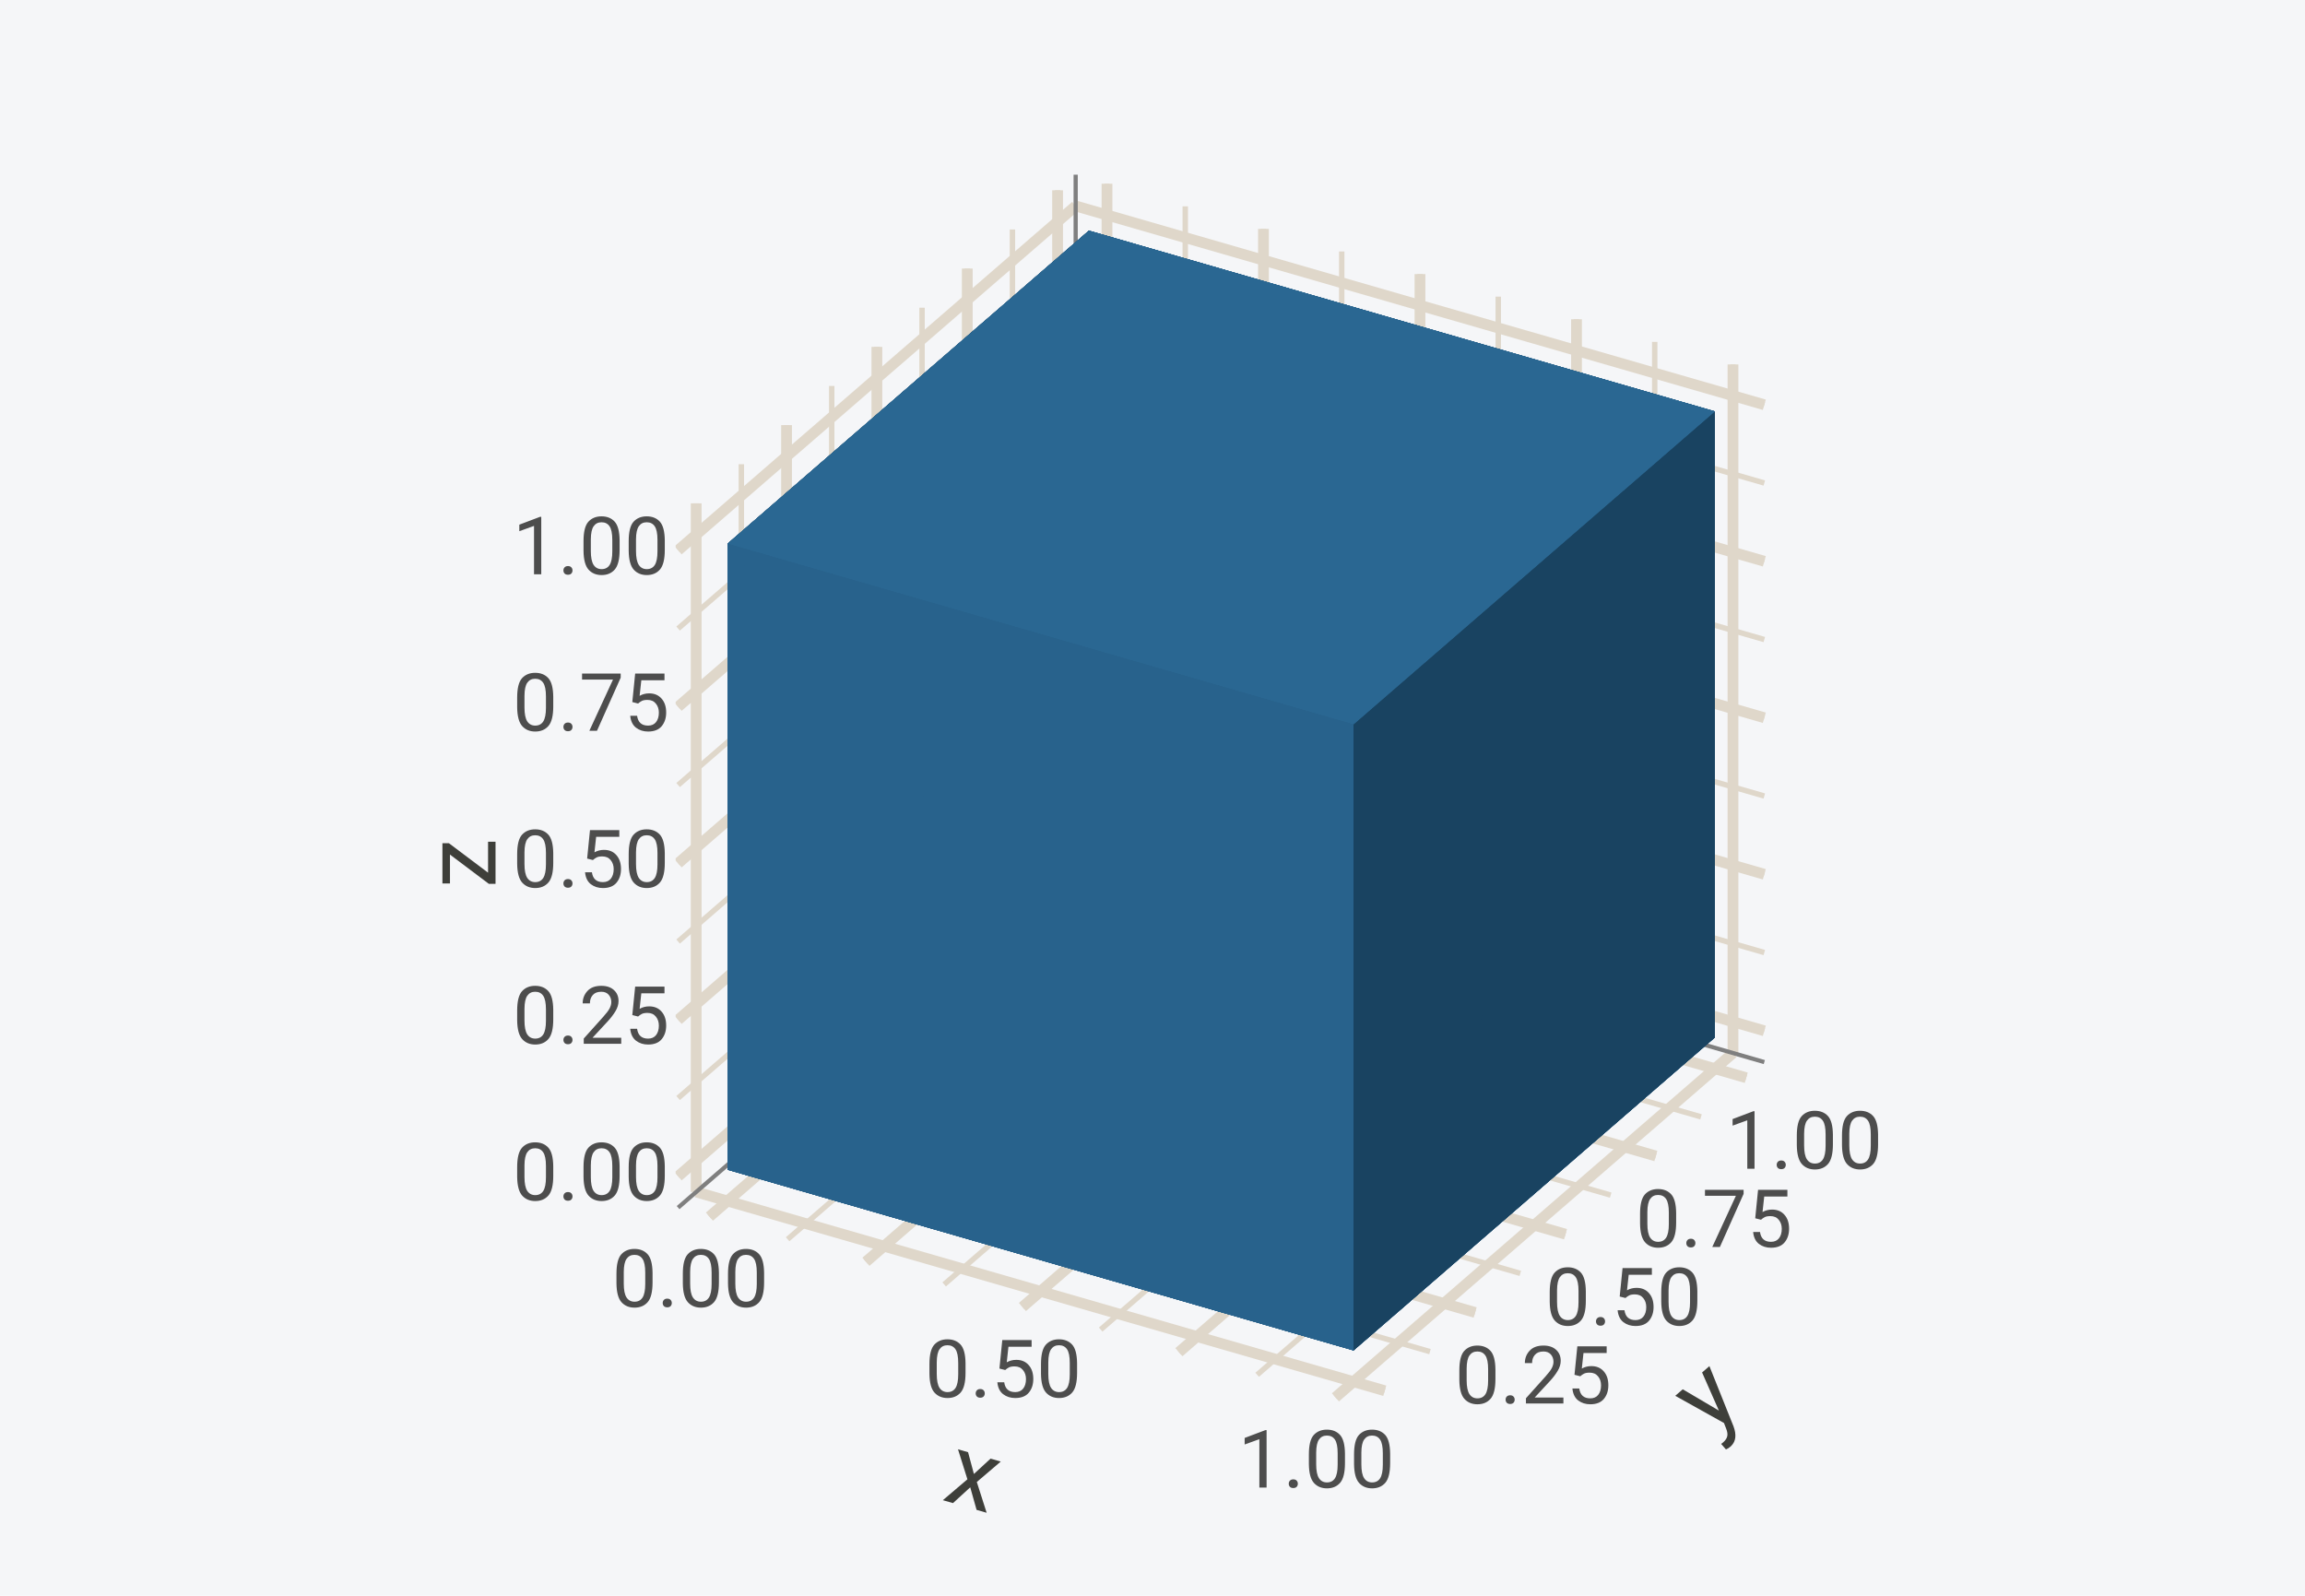
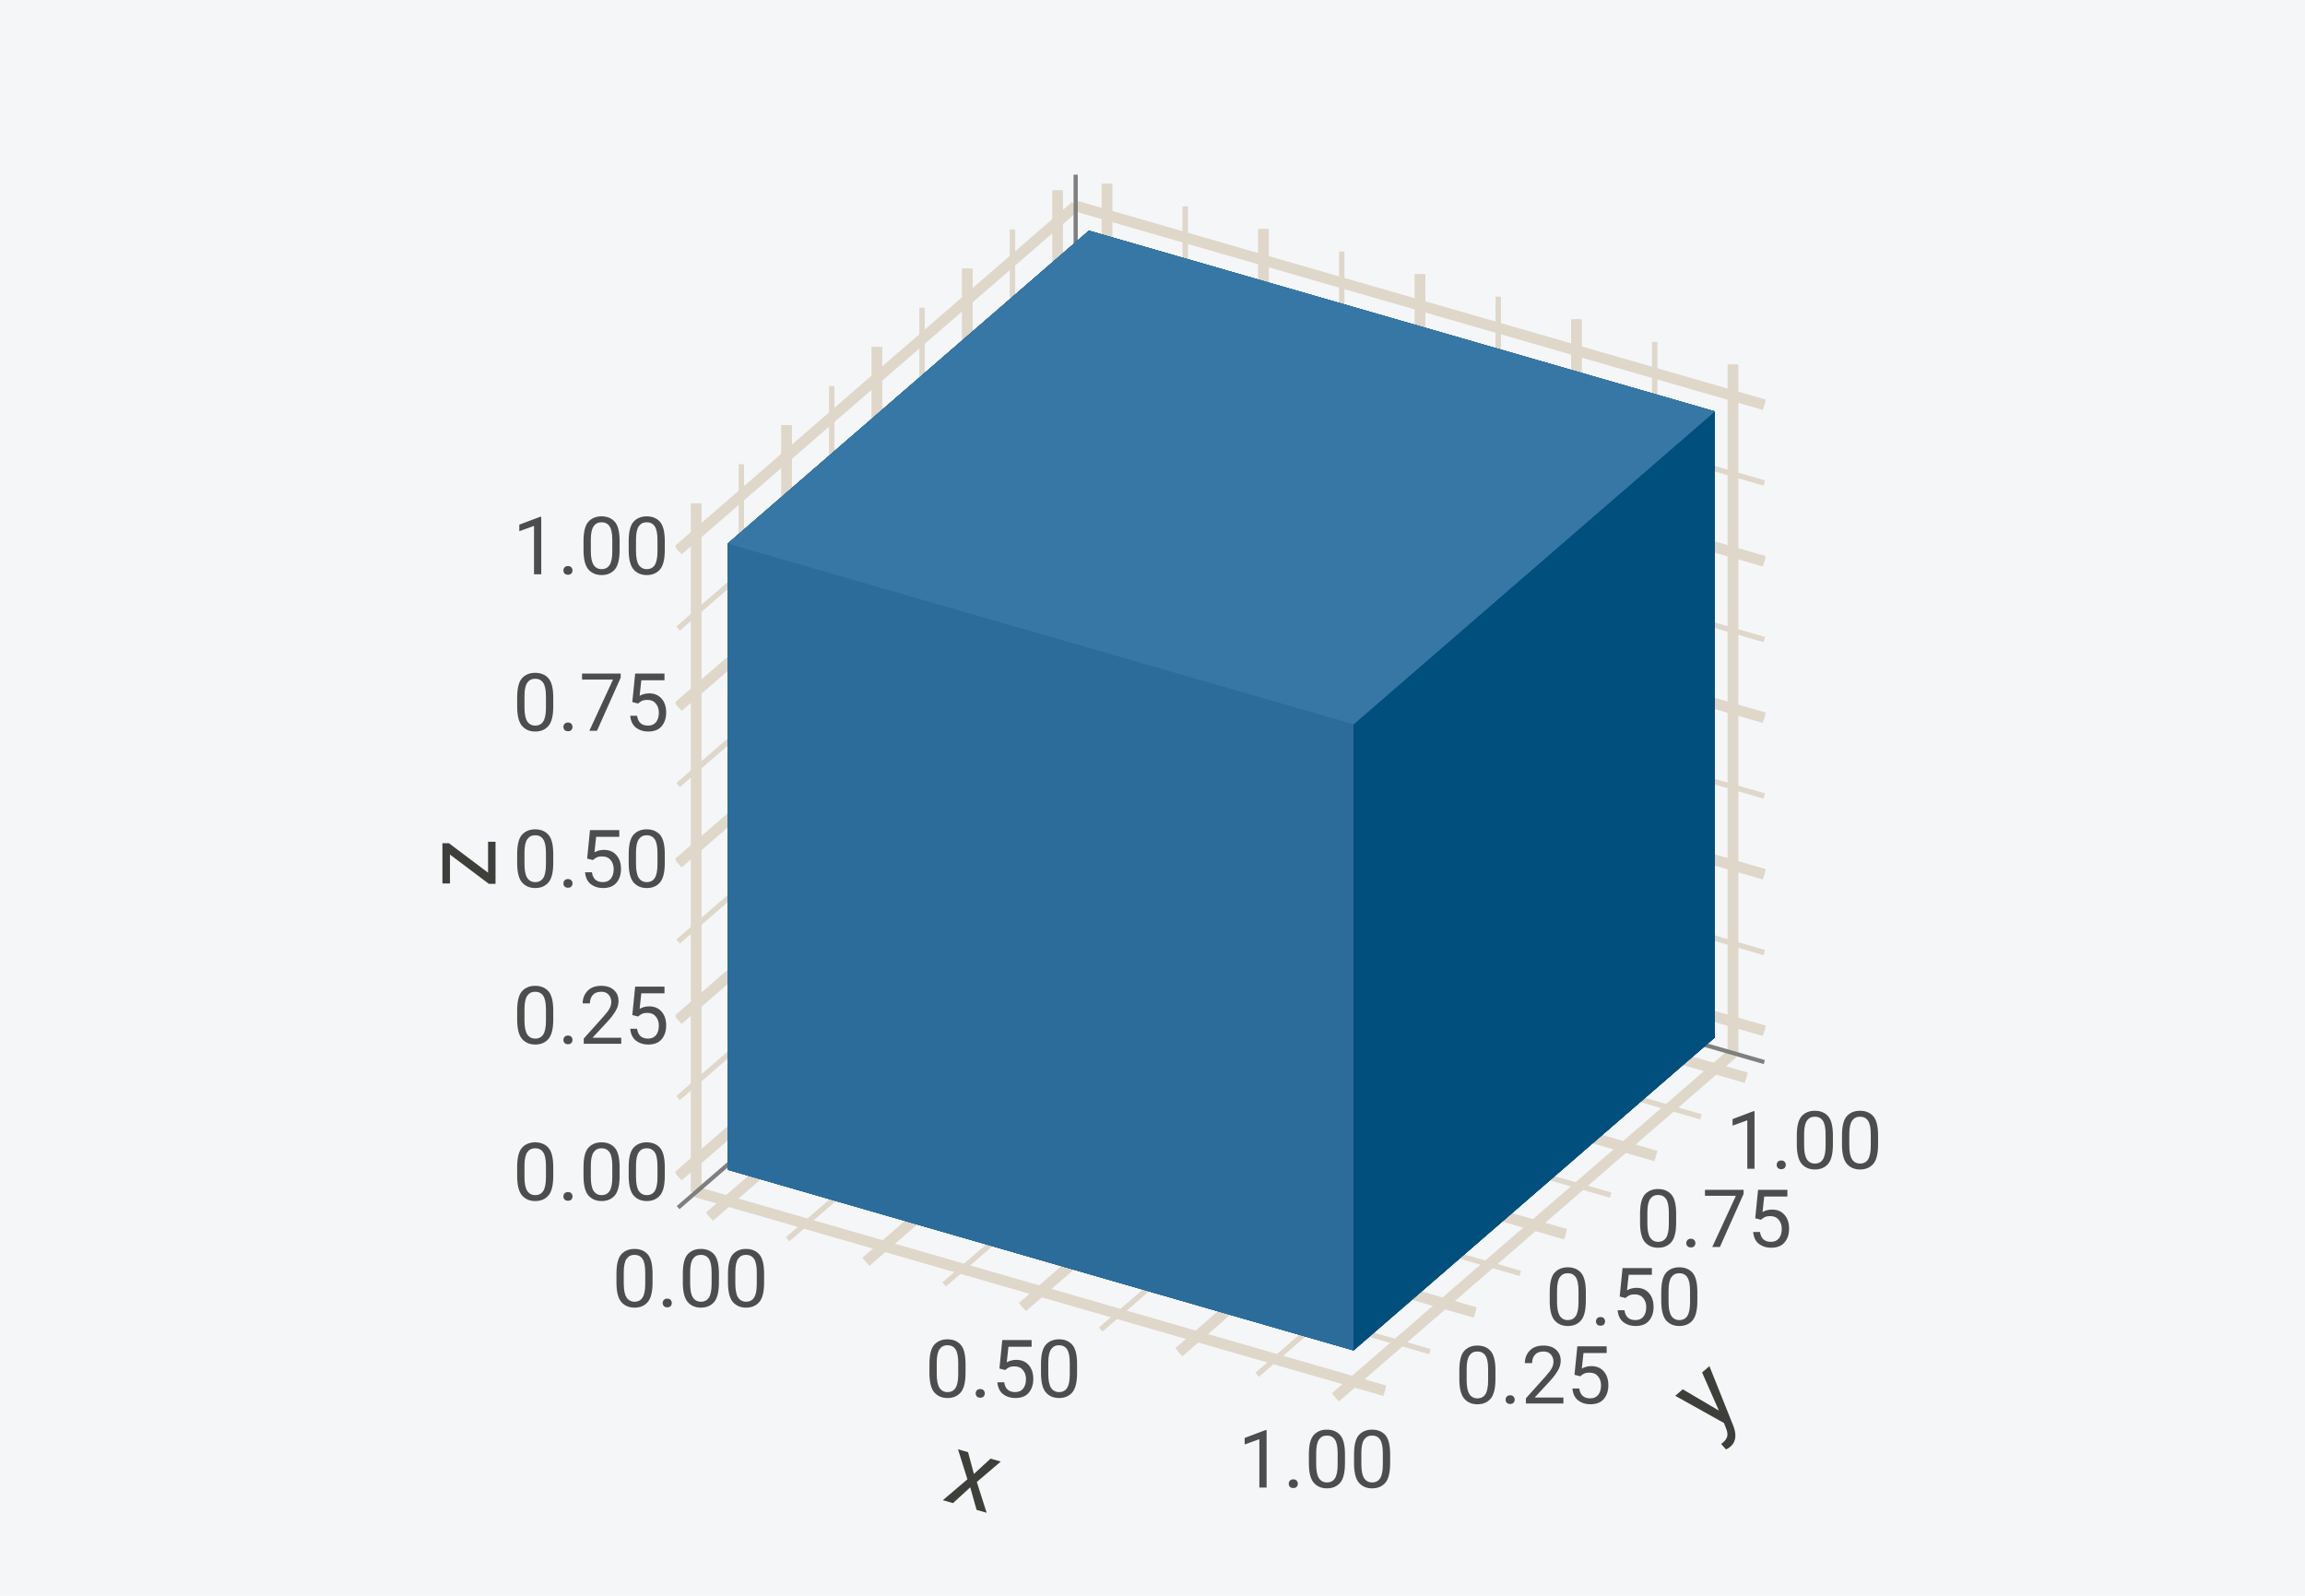
<svg xmlns="http://www.w3.org/2000/svg" width="468.00pt" height="324.00pt" viewBox="0 0 468.00 324.00">
  <g class="svglite">
    <defs>
      <style type="text/css">
    /* theme-aware-processed */
    .svglite line, .svglite polyline, .svglite polygon, .svglite path, .svglite circle {
      fill: none;
      stroke: #3E3F3A;
      stroke-linecap: round;
      stroke-linejoin: round;
      stroke-miterlimit: 10.00;
    }
    .svglite &gt; g &gt; rect {
      fill: none;
      stroke: #3E3F3A;
      stroke-linecap: round;
      stroke-linejoin: round;
      stroke-miterlimit: 10.00;
    }
    .svglite text {
      white-space: pre;
      fill: #3E3F3A;
    }
    .svglite g.glyphgroup path {
      fill: inherit;
      stroke: none;
    }
  </style>
    </defs>
    <rect class="svg-bg" width="100%" height="100%" style="stroke: none; fill: #F5F6F8;" />
    <defs>
      <clipPath id="cpMC4wMHw0NjguMDB8MC4wMHwzMjQuMDA=">
        <rect x="0.00" y="0.00" width="468.00" height="324.00" />
      </clipPath>
    </defs>
    <g clip-path="url(#cpMC4wMHw0NjguMDB8MC4wMHwzMjQuMDA=)">
</g>
    <defs>
      <clipPath id="cpNzIuMDB8Mzk2LjAwfDAuMDB8MzI0LjAw">
        <rect x="72.00" y="0.00" width="324.00" height="324.00" />
      </clipPath>
    </defs>
    <g clip-path="url(#cpNzIuMDB8Mzk2LjAwfDAuMDB8MzI0LjAw)">
      <rect x="72.00" y="0.00" width="324.00" height="324.00" style="stroke-width: 1.65; stroke: none;" />
    </g>
    <g clip-path="url(#cpMC4wMHw0NjguMDB8MC4wMHwzMjQuMDA=)">
      <rect x="80.47" y="8.47" width="307.06" height="307.06" style="stroke-width: 1.65; stroke: none;" />
    </g>
    <defs>
      <clipPath id="cpMTM3LjE4fDM1OC43MnwxNi40NHwzMDQuNTg=">
        <rect x="137.18" y="16.44" width="221.54" height="288.14" />
      </clipPath>
    </defs>
    <g clip-path="url(#cpMTM3LjE4fDM1OC43MnwxNi40NHwzMDQuNTg=)">
      <polyline points="141.35,242.01 141.35,102.20 " style="stroke-width: 1.10; stroke: #DFD7CA; stroke-linecap: butt;" />
      <polyline points="150.52,234.07 150.52,94.25 " style="stroke-width: 1.10; stroke: #DFD7CA; stroke-linecap: butt;" />
      <polyline points="159.70,226.12 159.70,86.31 " style="stroke-width: 1.10; stroke: #DFD7CA; stroke-linecap: butt;" />
      <polyline points="168.87,218.18 168.87,78.36 " style="stroke-width: 1.10; stroke: #DFD7CA; stroke-linecap: butt;" />
      <polyline points="178.04,210.23 178.04,70.42 " style="stroke-width: 1.10; stroke: #DFD7CA; stroke-linecap: butt;" />
      <polyline points="187.21,202.29 187.21,62.48 " style="stroke-width: 1.10; stroke: #DFD7CA; stroke-linecap: butt;" />
      <polyline points="196.39,194.35 196.39,54.53 " style="stroke-width: 1.10; stroke: #DFD7CA; stroke-linecap: butt;" />
      <polyline points="205.56,186.40 205.56,46.59 " style="stroke-width: 1.10; stroke: #DFD7CA; stroke-linecap: butt;" />
      <polyline points="214.73,178.46 214.73,38.64 " style="stroke-width: 1.10; stroke: #DFD7CA; stroke-linecap: butt;" />
      <polyline points="141.35,242.01 141.35,102.20 " style="stroke-width: 2.19; stroke: #DFD7CA; stroke-linecap: butt;" />
      <polyline points="159.70,226.12 159.70,86.31 " style="stroke-width: 2.19; stroke: #DFD7CA; stroke-linecap: butt;" />
      <polyline points="178.04,210.23 178.04,70.42 " style="stroke-width: 2.19; stroke: #DFD7CA; stroke-linecap: butt;" />
      <polyline points="196.39,194.35 196.39,54.53 " style="stroke-width: 2.19; stroke: #DFD7CA; stroke-linecap: butt;" />
      <polyline points="214.73,178.46 214.73,38.64 " style="stroke-width: 2.19; stroke: #DFD7CA; stroke-linecap: butt;" />
      <polyline points="137.68,238.83 218.40,168.93 " style="stroke-width: 1.10; stroke: #DFD7CA; stroke-linecap: butt;" />
      <polyline points="137.68,222.94 218.40,153.04 " style="stroke-width: 1.10; stroke: #DFD7CA; stroke-linecap: butt;" />
      <polyline points="137.68,207.06 218.40,137.15 " style="stroke-width: 1.10; stroke: #DFD7CA; stroke-linecap: butt;" />
      <polyline points="137.68,191.17 218.40,121.26 " style="stroke-width: 1.10; stroke: #DFD7CA; stroke-linecap: butt;" />
      <polyline points="137.68,175.28 218.40,105.37 " style="stroke-width: 1.10; stroke: #DFD7CA; stroke-linecap: butt;" />
      <polyline points="137.68,159.39 218.40,89.49 " style="stroke-width: 1.10; stroke: #DFD7CA; stroke-linecap: butt;" />
      <polyline points="137.68,143.50 218.40,73.60 " style="stroke-width: 1.10; stroke: #DFD7CA; stroke-linecap: butt;" />
      <polyline points="137.68,127.62 218.40,57.71 " style="stroke-width: 1.10; stroke: #DFD7CA; stroke-linecap: butt;" />
      <polyline points="137.68,111.73 218.40,41.82 " style="stroke-width: 1.10; stroke: #DFD7CA; stroke-linecap: butt;" />
      <polyline points="137.68,238.83 218.40,168.93 " style="stroke-width: 2.19; stroke: #DFD7CA; stroke-linecap: butt;" />
      <polyline points="137.68,207.06 218.40,137.15 " style="stroke-width: 2.19; stroke: #DFD7CA; stroke-linecap: butt;" />
      <polyline points="137.68,175.28 218.40,105.37 " style="stroke-width: 2.19; stroke: #DFD7CA; stroke-linecap: butt;" />
      <polyline points="137.68,143.50 218.40,73.60 " style="stroke-width: 2.19; stroke: #DFD7CA; stroke-linecap: butt;" />
      <polyline points="137.68,111.73 218.40,41.82 " style="stroke-width: 2.19; stroke: #DFD7CA; stroke-linecap: butt;" />
      <polyline points="224.76,177.12 224.76,37.30 " style="stroke-width: 1.10; stroke: #DFD7CA; stroke-linecap: butt;" />
      <polyline points="240.65,181.70 240.65,41.89 " style="stroke-width: 1.10; stroke: #DFD7CA; stroke-linecap: butt;" />
      <polyline points="256.53,186.29 256.53,46.47 " style="stroke-width: 1.10; stroke: #DFD7CA; stroke-linecap: butt;" />
      <polyline points="272.42,190.87 272.42,51.06 " style="stroke-width: 1.10; stroke: #DFD7CA; stroke-linecap: butt;" />
      <polyline points="288.31,195.46 288.31,55.65 " style="stroke-width: 1.10; stroke: #DFD7CA; stroke-linecap: butt;" />
      <polyline points="304.20,200.05 304.20,60.23 " style="stroke-width: 1.10; stroke: #DFD7CA; stroke-linecap: butt;" />
      <polyline points="320.09,204.63 320.09,64.82 " style="stroke-width: 1.10; stroke: #DFD7CA; stroke-linecap: butt;" />
      <polyline points="335.97,209.22 335.97,69.41 " style="stroke-width: 1.10; stroke: #DFD7CA; stroke-linecap: butt;" />
      <polyline points="351.86,213.81 351.86,73.99 " style="stroke-width: 1.10; stroke: #DFD7CA; stroke-linecap: butt;" />
      <polyline points="224.76,177.12 224.76,37.30 " style="stroke-width: 2.19; stroke: #DFD7CA; stroke-linecap: butt;" />
      <polyline points="256.53,186.29 256.53,46.47 " style="stroke-width: 2.19; stroke: #DFD7CA; stroke-linecap: butt;" />
      <polyline points="288.31,195.46 288.31,55.65 " style="stroke-width: 2.19; stroke: #DFD7CA; stroke-linecap: butt;" />
      <polyline points="320.09,204.63 320.09,64.82 " style="stroke-width: 2.19; stroke: #DFD7CA; stroke-linecap: butt;" />
      <polyline points="351.86,213.81 351.86,73.99 " style="stroke-width: 2.19; stroke: #DFD7CA; stroke-linecap: butt;" />
      <polyline points="218.40,168.93 358.22,209.29 " style="stroke-width: 1.10; stroke: #DFD7CA; stroke-linecap: butt;" />
      <polyline points="218.40,153.04 358.22,193.40 " style="stroke-width: 1.10; stroke: #DFD7CA; stroke-linecap: butt;" />
      <polyline points="218.40,137.15 358.22,177.51 " style="stroke-width: 1.10; stroke: #DFD7CA; stroke-linecap: butt;" />
      <polyline points="218.40,121.26 358.22,161.62 " style="stroke-width: 1.10; stroke: #DFD7CA; stroke-linecap: butt;" />
      <polyline points="218.40,105.37 358.22,145.73 " style="stroke-width: 1.10; stroke: #DFD7CA; stroke-linecap: butt;" />
      <polyline points="218.40,89.49 358.22,129.85 " style="stroke-width: 1.10; stroke: #DFD7CA; stroke-linecap: butt;" />
      <polyline points="218.40,73.60 358.22,113.96 " style="stroke-width: 1.10; stroke: #DFD7CA; stroke-linecap: butt;" />
      <polyline points="218.40,57.71 358.22,98.07 " style="stroke-width: 1.10; stroke: #DFD7CA; stroke-linecap: butt;" />
      <polyline points="218.40,41.82 358.22,82.18 " style="stroke-width: 1.10; stroke: #DFD7CA; stroke-linecap: butt;" />
      <polyline points="218.40,168.93 358.22,209.29 " style="stroke-width: 2.19; stroke: #DFD7CA; stroke-linecap: butt;" />
      <polyline points="218.40,137.15 358.22,177.51 " style="stroke-width: 2.19; stroke: #DFD7CA; stroke-linecap: butt;" />
      <polyline points="218.40,105.37 358.22,145.73 " style="stroke-width: 2.19; stroke: #DFD7CA; stroke-linecap: butt;" />
      <polyline points="218.40,73.60 358.22,113.96 " style="stroke-width: 2.19; stroke: #DFD7CA; stroke-linecap: butt;" />
      <polyline points="218.40,41.82 358.22,82.18 " style="stroke-width: 2.19; stroke: #DFD7CA; stroke-linecap: butt;" />
      <polyline points="144.04,247.02 224.76,177.12 " style="stroke-width: 1.10; stroke: #DFD7CA; stroke-linecap: butt;" />
      <polyline points="159.92,251.61 240.65,181.70 " style="stroke-width: 1.10; stroke: #DFD7CA; stroke-linecap: butt;" />
      <polyline points="175.81,256.19 256.53,186.29 " style="stroke-width: 1.10; stroke: #DFD7CA; stroke-linecap: butt;" />
      <polyline points="191.70,260.78 272.42,190.87 " style="stroke-width: 1.10; stroke: #DFD7CA; stroke-linecap: butt;" />
      <polyline points="207.59,265.37 288.31,195.46 " style="stroke-width: 1.10; stroke: #DFD7CA; stroke-linecap: butt;" />
      <polyline points="223.48,269.95 304.20,200.05 " style="stroke-width: 1.10; stroke: #DFD7CA; stroke-linecap: butt;" />
      <polyline points="239.36,274.54 320.09,204.63 " style="stroke-width: 1.10; stroke: #DFD7CA; stroke-linecap: butt;" />
      <polyline points="255.25,279.13 335.97,209.22 " style="stroke-width: 1.10; stroke: #DFD7CA; stroke-linecap: butt;" />
      <polyline points="271.14,283.71 351.86,213.81 " style="stroke-width: 1.10; stroke: #DFD7CA; stroke-linecap: butt;" />
      <polyline points="144.04,247.02 224.76,177.12 " style="stroke-width: 2.19; stroke: #DFD7CA; stroke-linecap: butt;" />
      <polyline points="175.81,256.19 256.53,186.29 " style="stroke-width: 2.19; stroke: #DFD7CA; stroke-linecap: butt;" />
      <polyline points="207.59,265.37 288.31,195.46 " style="stroke-width: 2.19; stroke: #DFD7CA; stroke-linecap: butt;" />
      <polyline points="239.36,274.54 320.09,204.63 " style="stroke-width: 2.19; stroke: #DFD7CA; stroke-linecap: butt;" />
      <polyline points="271.14,283.71 351.86,213.81 " style="stroke-width: 2.19; stroke: #DFD7CA; stroke-linecap: butt;" />
      <polyline points="141.35,242.01 281.16,282.37 " style="stroke-width: 1.10; stroke: #DFD7CA; stroke-linecap: butt;" />
      <polyline points="150.52,234.07 290.34,274.43 " style="stroke-width: 1.10; stroke: #DFD7CA; stroke-linecap: butt;" />
      <polyline points="159.70,226.12 299.51,266.48 " style="stroke-width: 1.10; stroke: #DFD7CA; stroke-linecap: butt;" />
      <polyline points="168.87,218.18 308.68,258.54 " style="stroke-width: 1.10; stroke: #DFD7CA; stroke-linecap: butt;" />
      <polyline points="178.04,210.23 317.86,250.59 " style="stroke-width: 1.10; stroke: #DFD7CA; stroke-linecap: butt;" />
      <polyline points="187.21,202.29 327.03,242.65 " style="stroke-width: 1.10; stroke: #DFD7CA; stroke-linecap: butt;" />
      <polyline points="196.39,194.35 336.20,234.71 " style="stroke-width: 1.10; stroke: #DFD7CA; stroke-linecap: butt;" />
      <polyline points="205.56,186.40 345.37,226.76 " style="stroke-width: 1.10; stroke: #DFD7CA; stroke-linecap: butt;" />
      <polyline points="214.73,178.46 354.55,218.82 " style="stroke-width: 1.10; stroke: #DFD7CA; stroke-linecap: butt;" />
      <polyline points="141.35,242.01 281.16,282.37 " style="stroke-width: 2.19; stroke: #DFD7CA; stroke-linecap: butt;" />
      <polyline points="159.70,226.12 299.51,266.48 " style="stroke-width: 2.19; stroke: #DFD7CA; stroke-linecap: butt;" />
      <polyline points="178.04,210.23 317.86,250.59 " style="stroke-width: 2.19; stroke: #DFD7CA; stroke-linecap: butt;" />
      <polyline points="196.39,194.35 336.20,234.71 " style="stroke-width: 2.19; stroke: #DFD7CA; stroke-linecap: butt;" />
      <polyline points="214.73,178.46 354.55,218.82 " style="stroke-width: 2.19; stroke: #DFD7CA; stroke-linecap: butt;" />
      <polyline points="218.40,175.28 358.22,215.64 " style="stroke-width: 0.85; stroke: #7F7F7F; stroke-linecap: butt;" />
      <polyline points="137.68,245.19 218.40,175.28 " style="stroke-width: 0.85; stroke: #7F7F7F; stroke-linecap: butt;" />
      <polyline points="218.40,175.28 218.40,35.47 " style="stroke-width: 0.85; stroke: #7F7F7F; stroke-linecap: butt;" />
-       <path d="M 221.09 173.94 L 348.19 210.63 L 348.19 83.53 ZM 348.19 83.53 L 221.09 46.83 L 221.09 173.94 ZM 274.81 274.18 L 348.19 210.63 L 221.09 173.94 ZM 221.09 173.94 L 221.09 46.83 L 147.71 110.39 ZM 274.81 274.18 L 221.09 173.94 L 147.71 237.49 ZM 221.09 173.94 L 147.71 110.39 L 147.71 237.49 Z" style="fill-rule: nonzero; fill: #23597F; stroke-width: 0.75; stroke: none;" />
-       <path class="preserve-color" d="M 221.09 173.94 L 348.19 210.63 L 348.19 83.53 ZM 348.19 83.53 L 221.09 46.83 L 221.09 173.94 Z" style="fill-rule: nonzero; fill: #28628C; stroke-width: 0.75; stroke: none;" />
-       <path class="preserve-color" d="M 274.81 274.18 L 348.19 210.63 L 221.09 173.94 ZM 274.81 274.18 L 221.09 173.94 L 147.71 237.49 Z" style="fill-rule: nonzero; fill: #2A6792; stroke-width: 0.75; stroke: none;" />
-       <path class="preserve-color" d="M 221.09 173.94 L 221.09 46.83 L 147.71 110.39 ZM 221.09 173.94 L 147.71 110.39 L 147.71 237.49 Z" style="fill-rule: nonzero; fill: #194361; stroke-width: 0.75; stroke: none;" />
-       <polygon class="preserve-color" points="348.19,83.53 348.19,210.63 221.09,173.94 " style="stroke-width: 0.64; stroke: none; fill: #28628C;" />
-       <polygon class="preserve-color" points="221.09,173.94 221.09,46.83 348.19,83.53 " style="stroke-width: 0.64; stroke: none; fill: #28628C;" />
-       <polygon class="preserve-color" points="221.09,173.94 348.19,210.63 274.81,274.18 " style="stroke-width: 0.64; stroke: none; fill: #2A6792;" />
-       <polygon class="preserve-color" points="147.71,110.39 221.09,46.83 221.09,173.94 " style="stroke-width: 0.64; stroke: none; fill: #194361;" />
-       <polygon class="preserve-color" points="147.71,237.49 221.09,173.94 274.81,274.18 " style="stroke-width: 0.64; stroke: none; fill: #2A6792;" />
-       <polygon class="preserve-color" points="147.71,237.49 147.71,110.39 221.09,173.94 " style="stroke-width: 0.64; stroke: none; fill: #194361;" />
-       <path class="preserve-color" d="M 274.81 274.18 L 348.19 210.63 L 348.19 83.53 ZM 348.19 83.53 L 221.09 46.83 L 147.71 110.39 ZM 147.71 110.39 L 147.71 237.49 L 274.81 274.18 ZM 348.19 83.53 L 274.81 147.08 L 274.81 274.18 ZM 147.71 110.39 L 274.81 147.08 L 348.19 83.53 ZM 274.81 274.18 L 274.81 147.08 L 147.71 110.39 Z" style="fill-rule: nonzero; fill: #23597F; stroke-width: 0.75; stroke: none;" />
-       <path class="preserve-color" d="M 274.81 274.18 L 348.19 210.63 L 348.19 83.53 ZM 348.19 83.53 L 274.81 147.08 L 274.81 274.18 Z" style="fill-rule: nonzero; fill: #194361; stroke-width: 0.75; stroke: none;" />
-       <path class="preserve-color" d="M 348.19 83.53 L 221.09 46.83 L 147.71 110.39 ZM 147.71 110.39 L 274.81 147.08 L 348.19 83.53 Z" style="fill-rule: nonzero; fill: #2A6792; stroke-width: 0.75; stroke: none;" />
-       <path class="preserve-color" d="M 147.71 110.39 L 147.71 237.49 L 274.81 274.18 ZM 274.81 274.18 L 274.81 147.08 L 147.71 110.39 Z" style="fill-rule: nonzero; fill: #28628C; stroke-width: 0.75; stroke: none;" />
-       <polygon class="preserve-color" points="274.81,274.18 348.19,210.63 348.19,83.53 " style="stroke-width: 0.64; stroke: none; fill: #194361;" />
-       <polygon class="preserve-color" points="348.19,83.53 221.09,46.83 147.71,110.39 " style="stroke-width: 0.64; stroke: none; fill: #2A6792;" />
-       <polygon class="preserve-color" points="147.71,110.39 147.71,237.49 274.81,274.18 " style="stroke-width: 0.64; stroke: none; fill: #28628C;" />
-       <polygon class="preserve-color" points="348.19,83.53 274.81,147.08 274.81,274.18 " style="stroke-width: 0.64; stroke: none; fill: #194361;" />
-       <polygon class="preserve-color" points="147.71,110.39 274.81,147.08 348.19,83.53 " style="stroke-width: 0.64; stroke: none; fill: #2A6792;" />
-       <polygon class="preserve-color" points="274.81,274.18 274.81,147.08 147.71,110.39 " style="stroke-width: 0.64; stroke: none; fill: #28628C;" />
+       <path d="M 221.09 173.94 L 348.19 210.63 L 348.19 83.53 ZM 348.19 83.53 L 221.09 46.83 L 221.09 173.94 ZM 274.81 274.18 L 348.19 210.63 L 221.09 173.94 ZM 221.09 173.94 L 221.09 46.83 L 147.71 110.39 ZM 274.81 274.18 L 221.09 173.94 L 147.71 237.49 ZM 221.09 173.94 L 147.71 110.39 L 147.71 237.49 Z" style="fill-rule: nonzero; fill: #206694; stroke-width: 0.75; stroke: none;" />
+       <path class="preserve-color" d="M 221.09 173.94 L 348.19 210.63 L 348.19 83.53 ZM 348.19 83.53 L 221.09 46.83 L 221.09 173.94 Z" style="fill-rule: nonzero; fill: #2B6C9B; stroke-width: 0.75; stroke: none;" />
+       <path class="preserve-color" d="M 274.81 274.18 L 348.19 210.63 L 221.09 173.94 ZM 274.81 274.18 L 221.09 173.94 L 147.71 237.49 Z" style="fill-rule: nonzero; fill: #3677A6; stroke-width: 0.75; stroke: none;" />
+       <path class="preserve-color" d="M 221.09 173.94 L 221.09 46.83 L 147.71 110.39 ZM 221.09 173.94 L 147.71 110.39 L 147.71 237.49 Z" style="fill-rule: nonzero; fill: #014F7C; stroke-width: 0.75; stroke: none;" />
+       <polygon class="preserve-color" points="348.19,83.53 348.19,210.63 221.09,173.94 " style="stroke-width: 0.64; stroke: none; fill: #2B6C9B;" />
+       <polygon class="preserve-color" points="221.09,173.94 221.09,46.83 348.19,83.53 " style="stroke-width: 0.64; stroke: none; fill: #2B6C9B;" />
+       <polygon class="preserve-color" points="221.09,173.94 348.19,210.63 274.81,274.18 " style="stroke-width: 0.64; stroke: none; fill: #3677A6;" />
+       <polygon class="preserve-color" points="147.71,110.39 221.09,46.83 221.09,173.94 " style="stroke-width: 0.64; stroke: none; fill: #014F7C;" />
+       <polygon class="preserve-color" points="147.71,237.49 221.09,173.94 274.81,274.18 " style="stroke-width: 0.64; stroke: none; fill: #3677A6;" />
+       <polygon class="preserve-color" points="147.71,237.49 147.71,110.39 221.09,173.94 " style="stroke-width: 0.64; stroke: none; fill: #014F7C;" />
+       <path class="preserve-color" d="M 274.81 274.18 L 348.19 210.63 L 348.19 83.53 ZM 348.19 83.53 L 221.09 46.83 L 147.71 110.39 ZM 147.71 110.39 L 147.71 237.49 L 274.81 274.18 ZM 348.19 83.53 L 274.81 147.08 L 274.81 274.18 ZM 147.71 110.39 L 274.81 147.08 L 348.19 83.53 ZM 274.81 274.18 L 274.81 147.08 L 147.71 110.39 Z" style="fill-rule: nonzero; fill: #206694; stroke-width: 0.75; stroke: none;" />
+       <path class="preserve-color" d="M 274.81 274.18 L 348.19 210.63 L 348.19 83.53 ZM 348.19 83.53 L 274.81 147.08 L 274.81 274.18 Z" style="fill-rule: nonzero; fill: #014F7C; stroke-width: 0.75; stroke: none;" />
+       <path class="preserve-color" d="M 348.19 83.53 L 221.09 46.83 L 147.71 110.39 ZM 147.71 110.39 L 274.81 147.08 L 348.19 83.53 Z" style="fill-rule: nonzero; fill: #3677A6; stroke-width: 0.75; stroke: none;" />
+       <path class="preserve-color" d="M 147.71 110.39 L 147.71 237.49 L 274.81 274.18 ZM 274.81 274.18 L 274.81 147.08 L 147.71 110.39 Z" style="fill-rule: nonzero; fill: #2B6C9B; stroke-width: 0.75; stroke: none;" />
+       <polygon class="preserve-color" points="274.81,274.18 348.19,210.63 348.19,83.53 " style="stroke-width: 0.64; stroke: none; fill: #014F7C;" />
+       <polygon class="preserve-color" points="348.19,83.53 221.09,46.83 147.71,110.39 " style="stroke-width: 0.64; stroke: none; fill: #3677A6;" />
+       <polygon class="preserve-color" points="147.71,110.39 147.71,237.49 274.81,274.18 " style="stroke-width: 0.64; stroke: none; fill: #2B6C9B;" />
+       <polygon class="preserve-color" points="348.19,83.53 274.81,147.08 274.81,274.18 " style="stroke-width: 0.64; stroke: none; fill: #014F7C;" />
+       <polygon class="preserve-color" points="147.71,110.39 274.81,147.08 348.19,83.53 " style="stroke-width: 0.64; stroke: none; fill: #3677A6;" />
+       <polygon class="preserve-color" points="274.81,274.18 274.81,147.08 147.71,110.39 " style="stroke-width: 0.64; stroke: none; fill: #2B6C9B;" />
    </g>
    <g clip-path="url(#cpMC4wMHw0NjguMDB8MC4wMHwzMjQuMDA=)">
      <text x="140.15" y="265.34" text-anchor="middle" style="font-size: 1.36em;fill: #4D4D4D; font-family: &quot;Roboto&quot;, -apple-system, BlinkMacSystemFont, &quot;Segoe UI&quot;, system-ui, sans-serif;">0.00</text>
      <text x="203.70" y="283.69" text-anchor="middle" style="font-size: 1.36em;fill: #4D4D4D; font-family: &quot;Roboto&quot;, -apple-system, BlinkMacSystemFont, &quot;Segoe UI&quot;, system-ui, sans-serif;">0.50</text>
      <text x="267.26" y="302.03" text-anchor="middle" style="font-size: 1.36em;fill: #4D4D4D; font-family: &quot;Roboto&quot;, -apple-system, BlinkMacSystemFont, &quot;Segoe UI&quot;, system-ui, sans-serif;">1.00</text>
      <text transform="translate(195.89,305.87) rotate(16)" text-anchor="middle" style="font-size: 1.7em; font-family: &quot;Roboto&quot;, -apple-system, BlinkMacSystemFont, &quot;Segoe UI&quot;, system-ui, sans-serif;">x</text>
      <text x="311.29" y="284.96" text-anchor="middle" style="font-size: 1.36em;fill: #4D4D4D; font-family: &quot;Roboto&quot;, -apple-system, BlinkMacSystemFont, &quot;Segoe UI&quot;, system-ui, sans-serif;">0.25</text>
      <text x="329.64" y="269.07" text-anchor="middle" style="font-size: 1.36em;fill: #4D4D4D; font-family: &quot;Roboto&quot;, -apple-system, BlinkMacSystemFont, &quot;Segoe UI&quot;, system-ui, sans-serif;">0.50</text>
      <text x="347.98" y="253.18" text-anchor="middle" style="font-size: 1.36em;fill: #4D4D4D; font-family: &quot;Roboto&quot;, -apple-system, BlinkMacSystemFont, &quot;Segoe UI&quot;, system-ui, sans-serif;">0.75</text>
      <text x="366.33" y="237.29" text-anchor="middle" style="font-size: 1.36em;fill: #4D4D4D; font-family: &quot;Roboto&quot;, -apple-system, BlinkMacSystemFont, &quot;Segoe UI&quot;, system-ui, sans-serif;">1.00</text>
      <text transform="translate(350.69,288.51) rotate(-41)" text-anchor="middle" style="font-size: 1.7em; font-family: &quot;Roboto&quot;, -apple-system, BlinkMacSystemFont, &quot;Segoe UI&quot;, system-ui, sans-serif;">y</text>
      <text x="119.99" y="243.70" text-anchor="middle" style="font-size: 1.36em;fill: #4D4D4D; font-family: &quot;Roboto&quot;, -apple-system, BlinkMacSystemFont, &quot;Segoe UI&quot;, system-ui, sans-serif;">0.00</text>
      <text x="119.99" y="211.92" text-anchor="middle" style="font-size: 1.36em;fill: #4D4D4D; font-family: &quot;Roboto&quot;, -apple-system, BlinkMacSystemFont, &quot;Segoe UI&quot;, system-ui, sans-serif;">0.25</text>
      <text x="119.99" y="180.15" text-anchor="middle" style="font-size: 1.36em;fill: #4D4D4D; font-family: &quot;Roboto&quot;, -apple-system, BlinkMacSystemFont, &quot;Segoe UI&quot;, system-ui, sans-serif;">0.50</text>
      <text x="119.99" y="148.37" text-anchor="middle" style="font-size: 1.36em;fill: #4D4D4D; font-family: &quot;Roboto&quot;, -apple-system, BlinkMacSystemFont, &quot;Segoe UI&quot;, system-ui, sans-serif;">0.75</text>
      <text x="119.99" y="116.60" text-anchor="middle" style="font-size: 1.36em;fill: #4D4D4D; font-family: &quot;Roboto&quot;, -apple-system, BlinkMacSystemFont, &quot;Segoe UI&quot;, system-ui, sans-serif;">1.00</text>
      <text transform="translate(100.61,175.28) rotate(-90)" text-anchor="middle" style="font-size: 1.7em; font-family: &quot;Roboto&quot;, -apple-system, BlinkMacSystemFont, &quot;Segoe UI&quot;, system-ui, sans-serif;">z</text>
    </g>
  </g>
</svg>
